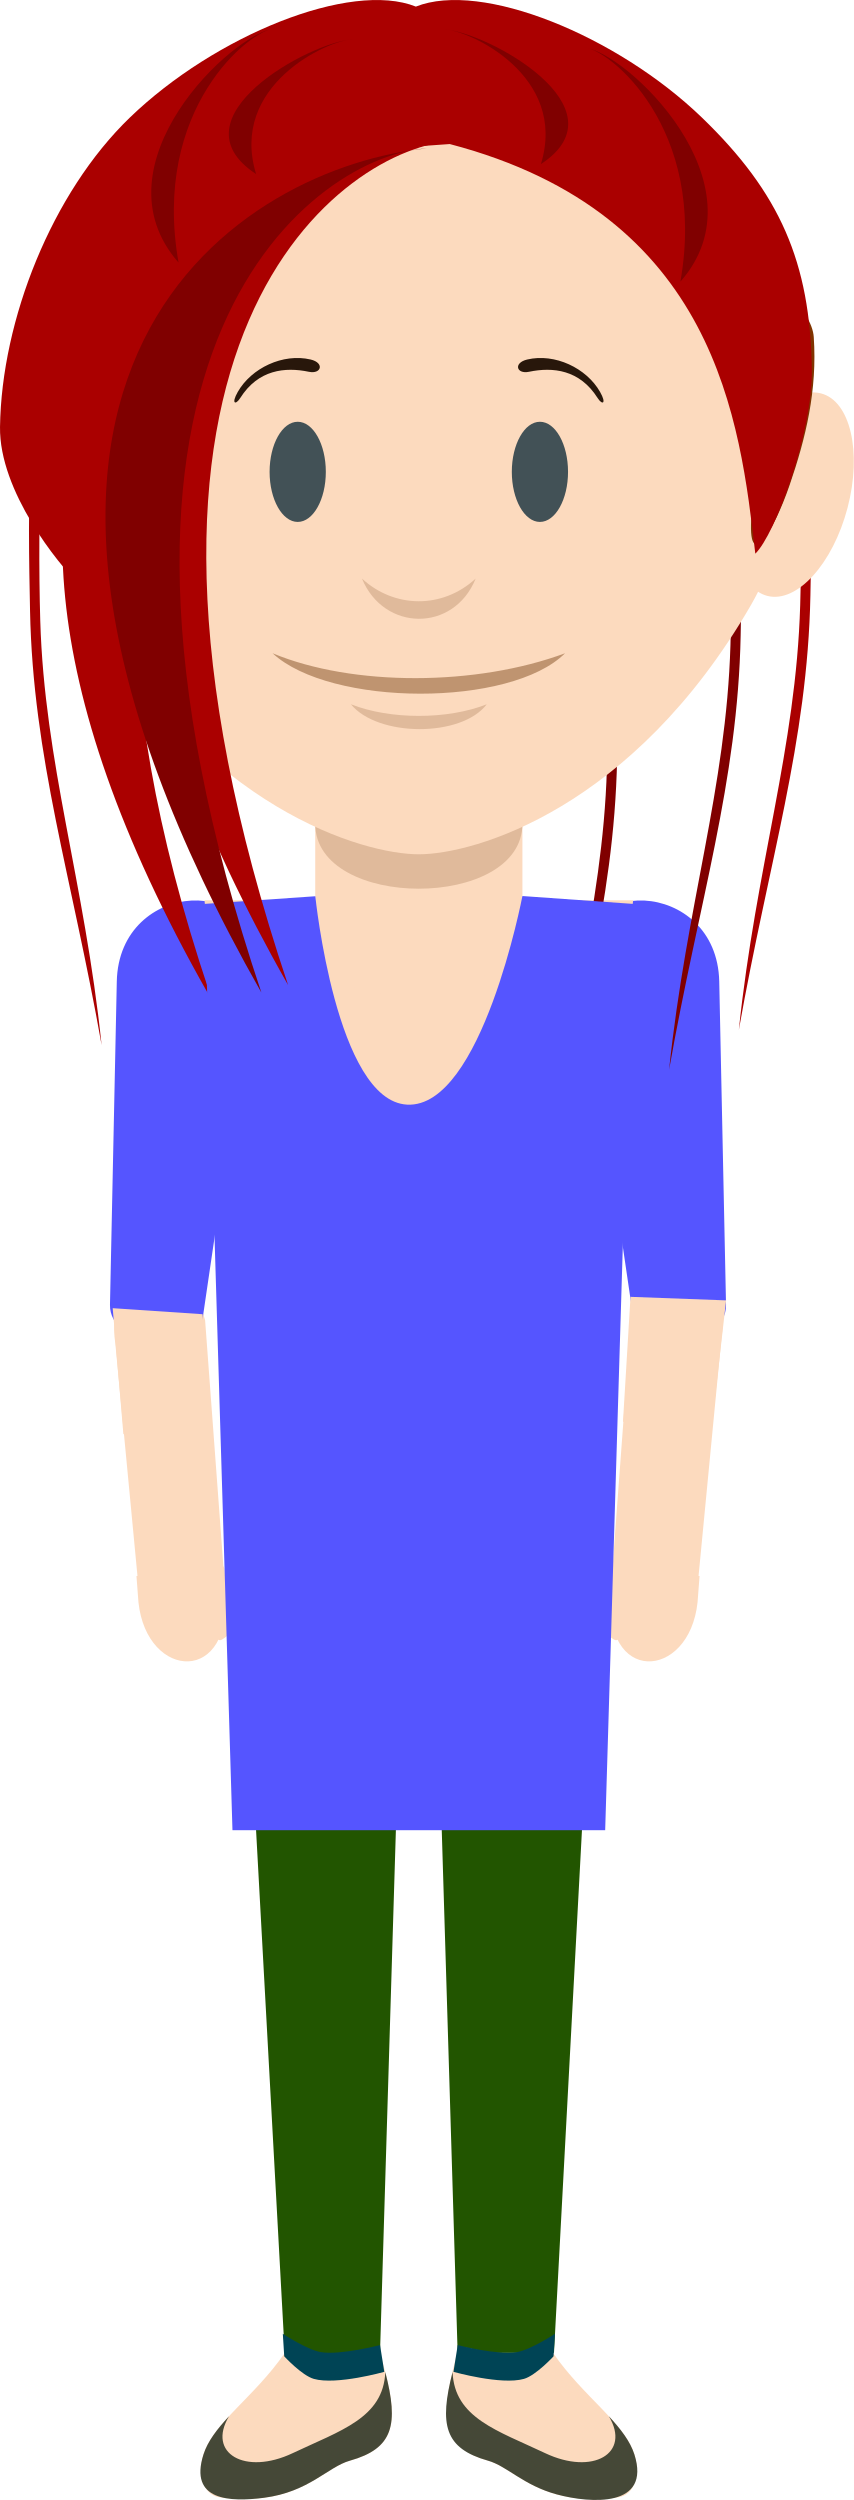
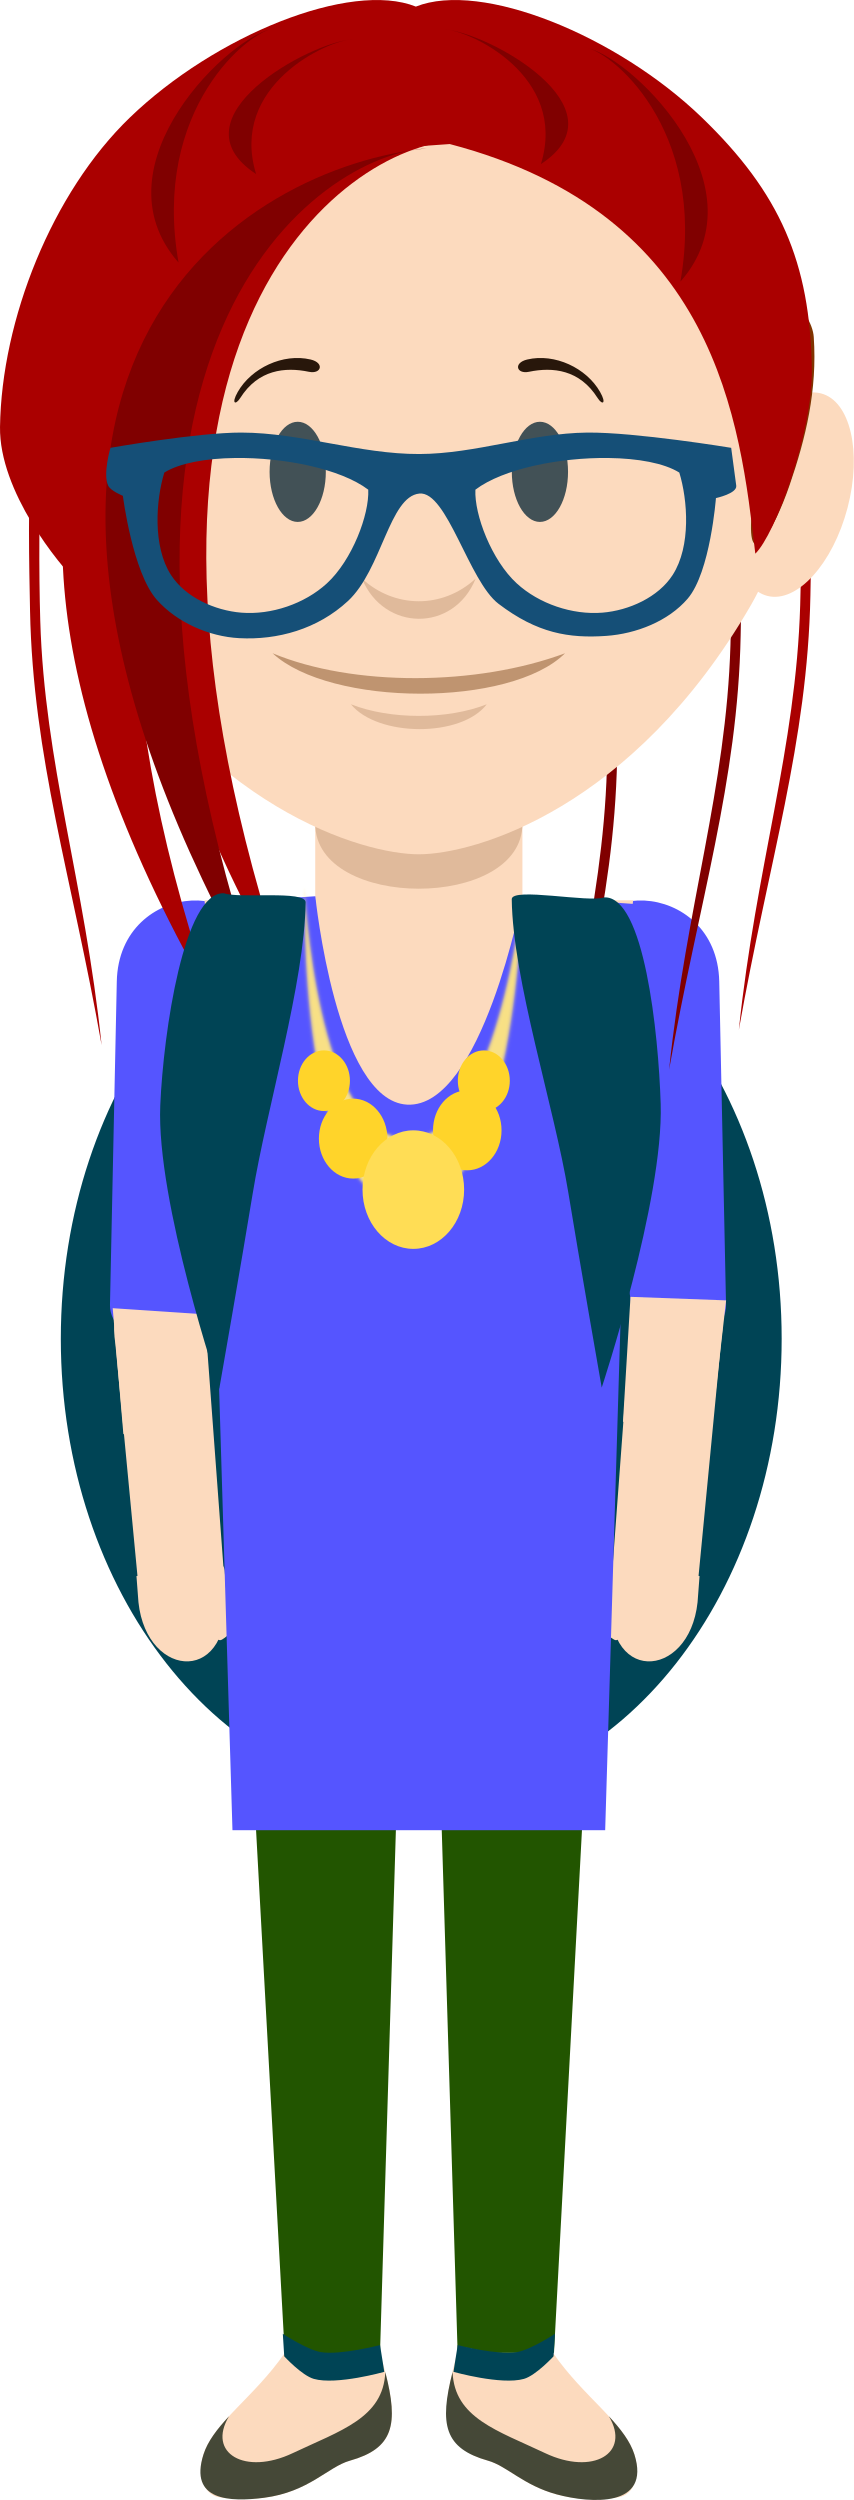
<svg xmlns="http://www.w3.org/2000/svg" width="14.006mm" height="41.01mm" viewBox="0 0 49.629 145.312" id="svg12295" version="1.1">
-   <defs id="defs12297" />
+   <defs id="defs12297">
+     <filter height="1.031" y="-0.016" width="1.02" x="-0.01" id="filter4220-3" style="color-interpolation-filters:sRGB">
+       <feGaussianBlur id="feGaussianBlur4222-5" stdDeviation="0.255" />
+     </filter>
+   </defs>
  <g id="layer1" transform="translate(-346.9119,-388.6506)">
    <g id="g240" transform="matrix(1.25,0,0,-1.25,376.3716,394.7848)" style="fill:#e3687f;fill-opacity:1" />
-     <g id="g4651" transform="matrix(0.4586684,0,0,0.4586684,187.7944,289.0511)" style="stroke-width:2.18">
-       <g transform="matrix(1.25,0,0,-1.25,375.2688,416.2795)" id="g176" style="stroke-width:2.18">
-         <path id="path178" style="fill:#fcdabe;fill-opacity:1;fill-rule:evenodd;stroke:none;stroke-width:2.18" d="m 0,0 -1.891,25.454 c -1.634,6.744 -10.373,5.938 -9.096,-2.424 l 2.31,-24.253 z" />
+     <g id="g4743">
+       <ellipse ry="26.678" rx="20.95" cy="466.468" cx="371.397" id="path4886" style="color:#000000;clip-rule:nonzero;display:inline;overflow:visible;visibility:visible;opacity:1;isolation:auto;mix-blend-mode:normal;color-interpolation:sRGB;color-interpolation-filters:linearRGB;solid-color:#000000;solid-opacity:1;fill:#004455;fill-opacity:1;fill-rule:nonzero;stroke:none;stroke-width:0.19;stroke-linecap:round;stroke-linejoin:round;stroke-miterlimit:4;stroke-dasharray:none;stroke-dashoffset:0;stroke-opacity:1;color-rendering:auto;image-rendering:auto;shape-rendering:auto;text-rendering:auto;enable-background:accumulate" />
+       <g style="stroke-width:2.18" transform="matrix(0.4586684,0,0,0.4586684,187.7944,289.0511)" id="g4651">
+         <g style="stroke-width:2.18" id="g176" transform="matrix(1.25,0,0,-1.25,375.2688,416.2795)">
+           <path d="m 0,0 -1.891,25.454 c -1.634,6.744 -10.373,5.938 -9.096,-2.424 l 2.31,-24.253 z" style="fill:#fcdabe;fill-opacity:1;fill-rule:evenodd;stroke:none;stroke-width:2.18" id="path178" />
+         </g>
+         <g style="stroke-width:2.18" id="g180" transform="matrix(1.25,0,0,-1.25,424.5011,416.2795)">
+           <path d="m 0,0 1.891,25.454 c 1.636,6.744 10.463,6.593 9.185,-1.768 L 8.677,-1.223 Z" style="fill:#fcdabe;fill-opacity:1;fill-rule:evenodd;stroke:none;stroke-width:2.18" id="path182" />
+         </g>
+         <g id="g188" transform="matrix(1.25,0,0,-1.25,379.0688,340.1866)" style="fill:#37abc8;fill-opacity:1;stroke-width:2.18">
+           <path d="m 0,0 -5.284,-35.936 c -0.644,-4.383 -9.376,-1.982 -9.292,2.069 l 0.691,32.788 C -13.664,9.472 1.457,9.906 0,0" style="fill:#5555ff;fill-opacity:1;fill-rule:evenodd;stroke:none;stroke-width:2.18" id="path190" />
+         </g>
+         <g id="g192" transform="matrix(1.25,0,0,-1.25,420.7009,340.1866)" style="fill:#5555ff;fill-opacity:1;stroke-width:2.18">
+           <path d="m 0,0 5.284,-35.936 c 0.644,-4.383 9.376,-1.982 9.292,2.07 L 13.887,-1.079 C 13.665,9.471 -1.457,9.906 0,0" style="fill:#5555ff;fill-opacity:1;fill-rule:evenodd;stroke:none;stroke-width:2.18" id="path194" />
+         </g>
+         <g style="stroke-width:2.18" id="g196" transform="matrix(1.25,0,0,-1.25,427.1538,331.2376)">
+           <path d="m 0,0 -8.326,-62.257 h -13.705 -14.2 L -43.465,0 Z" style="fill:#fcdabe;fill-opacity:1;fill-rule:evenodd;stroke:none;stroke-width:2.18" id="path198" />
+         </g>
+         <g style="stroke-width:2.18" id="g200" transform="matrix(1.25,0,0,-1.25,382.9921,515.3445)">
+           <path d="m 0,0 c -3.09,-4.474 -7.206,-7.048 -8.235,-10.275 -0.581,-1.826 -0.148,-4.133 1.706,-4.363 7.978,-0.987 10.297,2.933 13.139,3.729 C 11.522,-9.531 11.647,-6.706 9.661,0 7.673,6.706 2.487,4.185 0,0" style="fill:#fcdabe;fill-opacity:1;fill-rule:evenodd;stroke:none;stroke-width:2.18" id="path202" />
+         </g>
+         <g id="g204" transform="matrix(1.25,0,0,-1.25,377.1701,409.0594)" style="fill:#fcdabe;fill-opacity:1;stroke-width:2.18">
+           <path d="M 0,0 H 36.508 L 31.958,-84.992 22.19,-85.028 l -1.965,64.67 c -0.155,5.128 -3.786,5.158 -3.942,0 l -1.964,-64.67 H 4.658 Z" style="fill:#225500;fill-opacity:1;fill-rule:evenodd;stroke:none;stroke-width:2.18" id="path206" />
+         </g>
+         <g style="stroke-width:2.18" id="g208" transform="matrix(1.25,0,0,-1.25,425.4203,415.3234)">
+           <path d="m 0,0 v 0 c -0.352,0.237 -0.793,-0.239 -0.825,-0.656 l -0.46,-6.162 c -0.032,-0.417 0.369,-0.624 0.721,-0.861 V -7.68 c 0.353,-0.237 0.793,0.239 0.825,0.657 l 0.46,6.161 C 0.753,-0.445 0.424,-0.056 0,0" style="fill:#fcdabe;fill-opacity:1;fill-rule:evenodd;stroke:none;stroke-width:2.18" id="path210" />
+         </g>
+         <g style="stroke-width:2.18" id="g212" transform="matrix(1.25,0,0,-1.25,424.3691,418.6169)">
+           <path d="M 0,0 0.202,2.65 8.956,1.39 8.755,-1.26 C 7.907,-9.239 -0.993,-9.688 0,0" style="fill:#fcdabe;fill-opacity:1;fill-rule:evenodd;stroke:none;stroke-width:2.18" id="path214" />
+         </g>
+         <g style="stroke-width:2.18" id="g216" transform="matrix(1.25,0,0,-1.25,399.9867,289.0621)">
+           <path d="m 0,0 v 0 c 5.778,0 10.504,-4.726 10.504,-10.503 v -22.805 c 0,-5.777 -4.726,-10.503 -10.504,-10.503 -5.776,0 -10.502,4.726 -10.502,10.503 v 22.805 C -10.502,-4.726 -5.776,0 0,0" style="fill:#fcdabe;fill-opacity:1;fill-rule:evenodd;stroke:none;stroke-width:2.18" id="path218" />
+         </g>
+         <g style="stroke-width:2.18" id="g220" transform="matrix(1.25,0,0,-1.25,413.1162,321.5481)">
+           <path d="M 0,0 V 0 C 0,-8.77 -21.005,-8.77 -21.005,0 -21.005,8.769 0,8.769 0,0" style="fill:#e0ba9b;fill-opacity:1;fill-rule:evenodd;stroke:none;stroke-width:2.18" id="path222" />
+         </g>
+         <path d="m 436.402,262.653 c 5.111,1.572 4.602,23.264 4.371,35.029 -0.364,18.592 -5.283,33.654 -9.071,55.043 2.179,-20.802 7.244,-35.699 7.777,-53.817 0.357,-12.123 0.056,-35.765 -3.078,-36.256 z" style="fill:#800000;fill-opacity:1;fill-rule:evenodd;stroke:none;stroke-width:2.18" id="path322-5-3-5" />
+         <path d="m 420.745,278.31 c 5.111,1.572 4.602,23.264 4.371,35.029 -0.364,18.592 -5.283,33.654 -9.071,55.043 2.179,-20.802 7.244,-35.699 7.777,-53.817 0.357,-12.123 0.056,-35.765 -3.078,-36.256 z" style="fill:#800000;fill-opacity:1;fill-rule:evenodd;stroke:none;stroke-width:2.18" id="path322-5-3-6" />
+         <g style="stroke-width:2.18" id="g224" transform="matrix(1.25,0,0,-1.25,399.9867,221.035)">
+           <path d="M 0,0 C -45.955,0 -42.435,-43.08 -33.667,-58.237 -21.701,-78.922 -5.608,-83.499 0,-83.499 c 5.61,0 21.703,4.577 33.669,25.262 C 42.437,-43.08 45.956,0 0,0" style="fill:#fcdabe;fill-opacity:1;fill-rule:evenodd;stroke:none;stroke-width:2.18" id="path226" />
+         </g>
+         <g style="stroke-width:2.18" id="g228" transform="matrix(1.25,0,0,-1.25,374.3496,415.3244)">
+           <path d="m 0,0 0.002,0.001 c 0.351,0.238 0.791,-0.239 0.823,-0.656 l 0.46,-6.162 C 1.317,-7.234 0.916,-7.441 0.564,-7.678 v -0.001 c -0.353,-0.237 -0.793,0.239 -0.825,0.657 l -0.46,6.161 C -0.752,-0.444 -0.424,-0.056 0,0" style="fill:#fcdabe;fill-opacity:1;fill-rule:evenodd;stroke:none;stroke-width:2.18" id="path230" />
+         </g>
+         <g style="stroke-width:2.18" id="g232" transform="matrix(1.25,0,0,-1.25,375.4008,418.6169)">
+           <path d="M 0,0 -0.2,2.65 -8.956,1.39 -8.755,-1.26 C -7.907,-9.239 0.993,-9.689 0,0" style="fill:#fcdabe;fill-opacity:1;fill-rule:evenodd;stroke:none;stroke-width:2.18" id="path234" />
+         </g>
+         <g style="stroke-width:2.18" id="g236" transform="matrix(1.25,0,0,-1.25,437.9078,339.8041)">
+           <path d="M -11.112,-5.051 -15.704,-15.296 -16.077,-12.022 -12.082,-55.404 H -48.59 l 0.396,41.111 0.022,3.607 -0.34,12.285 c 17.853,-5.433 15.206,-7.278 39.482,3.726" style="fill:#fcdabe;fill-opacity:1;fill-rule:evenodd;stroke:none;stroke-width:2.18" id="path238" />
+         </g>
+         <g style="stroke-width:2.18" id="g244" transform="matrix(1.25,0,0,-1.25,417.0081,515.3445)">
+           <path d="m 0,0 c 3.092,-4.474 7.208,-7.048 8.237,-10.275 0.581,-1.826 0.148,-4.133 -1.706,-4.363 -7.979,-0.987 -10.298,2.933 -13.139,3.729 -4.912,1.378 -4.894,4.882 -2.908,11.588 C -2.278,-0.83 -3.664,-0.458 0,0" style="fill:#fcdabe;fill-opacity:1;fill-rule:evenodd;stroke:none;stroke-width:2.18" id="path246" />
+         </g>
+         <path d="m 445.241,257.602 c 5.111,1.572 4.602,23.264 4.371,35.029 -0.364,18.592 -5.283,33.654 -9.071,55.043 2.179,-20.802 7.244,-35.699 7.777,-53.817 0.357,-12.123 0.056,-35.765 -3.078,-36.256 z" style="fill:#aa0000;fill-opacity:1;fill-rule:evenodd;stroke:none;stroke-width:2.18" id="path322-5-3" />
+         <g style="stroke-width:2.18" id="g252" transform="matrix(1.25,0,0,-1.25,450.9255,266.9925)">
+           <path d="M 0,0 C -2.988,0.742 -6.619,-3.255 -8.109,-8.928 -9.6,-14.6 -8.385,-19.8 -5.395,-20.542 c 2.988,-0.743 6.619,3.255 8.109,8.928 C 4.205,-5.942 2.99,-0.742 0,0" style="fill:#fcdabe;fill-opacity:1;fill-rule:evenodd;stroke:none;stroke-width:2.18" id="path254" />
+         </g>
+         <g style="stroke-width:2.18" id="g256" transform="matrix(1.25,0,0,-1.25,415.3351,283.2893)">
+           <path d="m 0,0 c 1.569,0 2.85,2.28 2.85,5.077 0,2.797 -1.281,5.078 -2.85,5.078 -1.569,0 -2.85,-2.281 -2.85,-5.078 C -2.85,2.28 -1.569,0 0,0" style="fill:#425156;fill-opacity:1;fill-rule:evenodd;stroke:none;stroke-width:2.18" id="path258" />
+         </g>
+         <g style="stroke-width:2.18" id="g260" transform="matrix(1.25,0,0,-1.25,384.6406,283.2893)">
+           <path d="m 0,0 c 1.569,0 2.85,2.28 2.85,5.077 0,2.797 -1.281,5.078 -2.85,5.078 -1.569,0 -2.851,-2.281 -2.851,-5.078 C -2.851,2.28 -1.569,0 0,0" style="fill:#425156;fill-opacity:1;fill-rule:evenodd;stroke:none;stroke-width:2.18" id="path262" />
+         </g>
+         <g style="stroke-width:2.18" id="g264" transform="matrix(1.25,0,0,-1.25,418.5222,299.9304)">
+           <path d="M 0,0 C -5.526,-5.502 -23.795,-5.431 -29.655,0 -21.523,-3.389 -8.977,-3.339 0,0" style="fill:#bf9470;fill-opacity:1;fill-rule:evenodd;stroke:none;stroke-width:2.18" id="path266" />
+         </g>
+         <g style="stroke-width:2.18" id="g268" transform="matrix(1.25,0,0,-1.25,407.1934,290.4669)">
+           <path d="M 0,0 C -2.212,-5.484 -9.317,-5.388 -11.529,0 -8.29,-2.995 -3.414,-3.135 0,0" style="fill:#e0ba9b;fill-opacity:1;fill-rule:evenodd;stroke:none;stroke-width:2.18" id="path270" />
+         </g>
+         <g id="g272" transform="matrix(1.25,0,0,-1.25,365.4386,256.0965)" style="fill:#803300;fill-opacity:1;stroke-width:2.18">
+           <path d="m 0,0 c -6.959,-6.098 -6.52,-14.909 -6.048,-21.018 0.474,-6.109 -2.215,-1.798 -3.861,2.992 -1.645,4.79 -2.819,9.617 -2.448,15.023 C -11.989,2.403 3.319,11.057 0,0" style="fill:#803300;fill-opacity:1;fill-rule:evenodd;stroke:none;stroke-width:2.18" id="path274" />
+         </g>
+         <g id="g276" transform="matrix(1.25,0,0,-1.25,434.5886,256.0965)" style="fill:#803300;fill-opacity:1;stroke-width:2.18">
+           <path d="m 0,0 c 6.959,-6.098 6.522,-14.909 6.048,-21.018 -0.472,-6.109 2.217,-1.798 3.861,2.992 1.647,4.79 2.819,9.617 2.45,15.023 C 11.991,2.403 -3.318,11.057 0,0" style="fill:#803300;fill-opacity:1;fill-rule:evenodd;stroke:none;stroke-width:2.18" id="path278" />
+         </g>
+         <g id="g280" transform="matrix(1.25,0,0,-1.25,375.9377,523.3486)" style="fill:#004455;stroke-width:2.18">
+           <path d="m 0,0 c -1.201,-1.3 -2.163,-2.529 -2.591,-3.872 -1.503,-4.717 2.698,-4.841 6.13,-4.398 4.576,0.59 6.485,3.14 8.715,3.764 4.412,1.239 4.962,3.644 3.587,8.982 C 15.652,-0.181 11.296,-1.447 6.46,-3.741 1.623,-6.036 -2.276,-3.764 0,0" style="fill:#454837;fill-opacity:1;fill-rule:evenodd;stroke:none;stroke-width:2.18" id="path282" />
+         </g>
+         <g id="g284" transform="matrix(1.25,0,0,-1.25,424.0672,523.3486)" style="fill:#004455;stroke-width:2.18">
+           <path d="m 0,0 c 1.201,-1.3 2.163,-2.529 2.591,-3.872 1.72,-5.4 -4.411,-4.992 -7.877,-4.053 -3.36,0.911 -5.044,2.881 -6.966,3.419 -4.412,1.239 -4.964,3.644 -3.589,8.982 0.189,-4.657 4.545,-5.923 9.381,-8.217 C -1.623,-6.036 2.276,-3.764 0,0" style="fill:#454837;fill-opacity:1;fill-rule:evenodd;stroke:none;stroke-width:2.18" id="path286" />
+         </g>
+         <g style="stroke-width:2.18" id="g288" transform="matrix(1.25,0,0,-1.25,408.5981,306.3945)">
+           <path d="M 0,0 C -2.566,-3.388 -11.055,-3.335 -13.776,0 -9.806,-1.571 -3.969,-1.577 0,0" style="fill:#e0ba9b;fill-opacity:1;fill-rule:evenodd;stroke:none;stroke-width:2.18" id="path290" />
+         </g>
+         <g id="g292" transform="matrix(1.25,0,0,-1.25,413.729,262.7049)" style="fill:#28170b;fill-opacity:1;stroke-width:2.18">
+           <path d="m 0,0 c 2.795,0.658 6.007,-0.865 7.383,-3.288 0.691,-1.214 0.22,-1.36 -0.249,-0.617 -1.82,2.886 -4.548,3.162 -6.959,2.66 C -1.1,-1.51 -1.43,-0.336 0,0" style="fill:#28170b;fill-opacity:1;fill-rule:evenodd;stroke:none;stroke-width:2.18" id="path294" />
+         </g>
+         <g id="g296" transform="matrix(1.25,0,0,-1.25,386.2736,262.7049)" style="fill:#28170b;fill-opacity:1;stroke-width:2.18">
+           <path d="m 0,0 c -2.795,0.658 -6.007,-0.865 -7.385,-3.288 -0.689,-1.214 -0.218,-1.36 0.251,-0.617 1.82,2.886 4.548,3.162 6.957,2.66 C 1.1,-1.51 1.43,-0.336 0,0" style="fill:#28170b;fill-opacity:1;fill-rule:evenodd;stroke:none;stroke-width:2.18" id="path298" />
+         </g>
+         <g id="g300" transform="matrix(1.25,0,0,-1.25,373.8621,397.3268)" style="fill:#fcdabe;fill-opacity:1;stroke-width:2.18">
+           <path d="M -0.202,-0.354 -1.024,10.906 l -9.111,0.612 1.084,-12.772 8.847,0.345 z" style="fill:#fcdabe;fill-opacity:1;fill-rule:evenodd;stroke:none;stroke-width:2.18" id="path302" />
+         </g>
+         <g id="g304" transform="matrix(1.25,0,0,-1.25,425.8609,397.3268)" style="fill:#fcdabe;fill-opacity:1;stroke-width:2.18">
+           <path d="M 0,0 0.762,12.668 10.455,12.31 8.976,-0.699 Z" style="fill:#fcdabe;fill-opacity:1;fill-rule:evenodd;stroke:none;stroke-width:2.18" id="path306" />
+         </g>
+         <g id="g312" transform="matrix(1.32964,0,0,-1.523803,399.6148,238.9351)" style="fill:#aa0000;fill-opacity:1;stroke-width:2.18">
+           <path d="m 3.229,2.32 c 25.475,-5.826 27.669,-23.098 29.122,-34.068 1.879,1.579 5.474,10.002 5.386,15.346 C 37.591,-7.499 34.689,-1.73 27.259,4.524 19.164,11.34 6.252,15.928 0,13.751 -6.252,15.928 -19.164,11.34 -27.259,4.524 c -7.43,-6.254 -12.231,-16.829 -12.377,-25.732 -0.088,-5.344 5.596,-11.447 7.475,-13.026 1.453,10.97 7.258,30.562 32.731,36.388" style="fill:#aa0000;fill-opacity:1;fill-rule:evenodd;stroke:none;stroke-width:2.18" id="path314" />
+         </g>
+         <g id="g316" transform="matrix(1.25,0,0,-1.25,373.4325,342.8416)" style="fill:#aa0000;fill-opacity:1;stroke-width:2.18">
+           <path d="m 0,0 c -22.253,66.233 10.575,84.984 21.308,85.508 -17.892,-1.717 -57.722,-21.754 -21.451,-85.651" style="fill:#aa0000;fill-opacity:1;fill-rule:evenodd;stroke:none;stroke-width:2.18" id="path318" />
+         </g>
+         <path style="fill:#004455;fill-opacity:1;fill-rule:evenodd;stroke:none;stroke-width:2.18px;stroke-linecap:butt;stroke-linejoin:miter;stroke-opacity:1" d="m 395.611,517.724 c 0,0 -6.051,1.707 -8.929,0.893 -1.512,-0.428 -3.75,-2.857 -3.75,-2.857 l -0.179,-2.857 c 0,0 3.062,2.028 4.821,2.321 2.483,0.414 7.5,-0.893 7.5,-0.893 z" id="path13145" />
+         <path style="fill:#004455;fill-opacity:1;fill-rule:evenodd;stroke:none;stroke-width:2.18px;stroke-linecap:butt;stroke-linejoin:miter;stroke-opacity:1" d="m 404.38,517.724 c 0,0 6.051,1.707 8.929,0.893 1.512,-0.428 3.75,-2.857 3.75,-2.857 l 0.179,-2.857 c 0,0 -3.062,2.028 -4.821,2.321 -2.483,0.414 -7.5,-0.893 -7.5,-0.893 z" id="path13145-3" />
+         <g id="g320-7" transform="matrix(-0.6579789,0,0,-1.25,356.329,344.5039)" style="fill:#aa0000;fill-opacity:1;stroke-width:2.18">
+           <path d="M 1.883,67.986 C 9.651,66.729 8.876,49.375 8.526,39.963 7.972,25.09 0.496,13.04 -5.26,-4.071 -1.948,12.57 5.75,24.488 6.56,38.982 c 0.542,9.699 0.085,28.612 -4.677,29.004 z" style="fill:#aa0000;fill-opacity:1;fill-rule:evenodd;stroke:none;stroke-width:2.18" id="path322-5" />
+         </g>
+         <g id="g308" transform="matrix(1.25,0,0,-2.309075,372.8218,331.6952)" style="fill:#37abc8;fill-opacity:1;stroke-width:2.18">
+           <path d="M 0,0 1.666,-29.819 2.84,-50.838 H 40.626 L 41.753,-30.629 43.465,0 32.235,0.432 c 0,0 -4.117,-11.658 -11.683,-11.449 C 13.366,-10.819 11.239,0.42 11.239,0.42 Z" style="fill:#5555ff;fill-opacity:1;fill-rule:evenodd;stroke:none;stroke-width:2.18" id="path310" />
+         </g>
+         <path d="m 404.389,235.009 c -22.365,2.146 -66.35,27.014 -20.966,106.974 -27.772,-82.702 7.548,-106.319 20.966,-106.974 z" style="fill:#aa0000;fill-opacity:1;fill-rule:evenodd;stroke:none;stroke-width:2.18" id="path322-6" />
+         <g id="g320" transform="matrix(-1.25,0,0,-1.25,379.9905,342.8416)" style="fill:#800000;fill-opacity:1;stroke-width:2.18">
+           <path d="M -16.808,85.508 C 1.084,83.791 36.272,63.897 -0.036,-0.071 22.182,66.09 -6.074,84.984 -16.808,85.508 Z" style="fill:#800000;fill-opacity:1;fill-rule:evenodd;stroke:none;stroke-width:2.18" id="path322" />
+         </g>
+         <g id="g320-9-88" transform="matrix(-0.299805,0,0,-0.299805,369.9906,254.5661)" style="fill:#800000;stroke-width:2.18">
+           <path d="M -39.442,112.907 C -21.55,111.19 37.812,55.149 1.504,13.815 13,78.785 -28.708,112.383 -39.442,112.907 Z" style="fill:#800000;fill-opacity:1;fill-rule:evenodd;stroke:none;stroke-width:2.18" id="path322-4-5" />
+         </g>
+         <g id="g320-9-88-0" transform="matrix(0.299805,0,0,-0.299805,432.6851,256.9843)" style="fill:#800000;stroke-width:2.18">
+           <path d="M -39.442,112.907 C -21.55,111.19 37.812,55.149 1.504,13.815 13,78.785 -28.708,112.383 -39.442,112.907 Z" style="fill:#800000;fill-opacity:1;fill-rule:evenodd;stroke:none;stroke-width:2.18" id="path322-4-5-9" />
+         </g>
+         <g id="g320-9-88-6" transform="matrix(-0.299805,0,0,-0.172379,379.8194,241.5869)" style="fill:#800000;stroke-width:2.18">
+           <path d="M -39.442,112.907 C -21.55,111.19 37.812,55.149 1.504,13.815 13,78.785 -28.708,112.383 -39.442,112.907 Z" style="fill:#800000;fill-opacity:1;fill-rule:evenodd;stroke:none;stroke-width:2.18" id="path322-4-5-3" />
+         </g>
+         <g id="g320-9-88-6-8" transform="matrix(0.299805,0,0,-0.172379,415.0075,240.3242)" style="fill:#800000;stroke-width:2.18">
+           <path d="M -39.442,112.907 C -21.55,111.19 37.812,55.149 1.504,13.815 13,78.785 -28.708,112.383 -39.442,112.907 Z" style="fill:#800000;fill-opacity:1;fill-rule:evenodd;stroke:none;stroke-width:2.18" id="path322-4-5-3-5" />
+         </g>
      </g>
-       <g transform="matrix(1.25,0,0,-1.25,424.5011,416.2795)" id="g180" style="stroke-width:2.18">
-         <path id="path182" style="fill:#fcdabe;fill-opacity:1;fill-rule:evenodd;stroke:none;stroke-width:2.18" d="m 0,0 1.891,25.454 c 1.636,6.744 10.463,6.593 9.185,-1.768 L 8.677,-1.223 Z" />
+       <g id="layer1-5" transform="matrix(0.3329553,0,0,0.3329553,284.3202,338.0717)">
+         <g id="g4269" transform="matrix(2.208742,0,0,2.208742,-942.6019,-911.1323)">
+           <path id="path4224" transform="translate(344.8855,216.4756)" d="m 186.072,299 c -3.476,-0.007 -10.357,1.205 -10.357,1.205 0,0 -0.617,2.092 -0.18,2.99 0.206,0.423 1.162,0.805 1.162,0.805 0,0 0.768,6.057 2.678,8.213 1.589,1.794 4.124,2.909 6.518,3.037 3.023,0.161 6.187,-0.703 8.594,-2.936 2.681,-2.488 3.27,-8.265 5.648,-8.494 2.185,-0.21 3.902,6.924 6.254,8.715 3.057,2.328 5.565,2.743 8.521,2.535 2.351,-0.166 4.898,-1.154 6.43,-2.945 1.788,-2.091 2.232,-7.947 2.232,-7.947 0,0 1.689,-0.36 1.605,-0.982 l -0.4,-2.99 c 0,0 -7.569,-1.247 -11.385,-1.205 -4.455,0.049 -8.802,1.679 -13.258,1.695 -4.721,0.017 -9.341,-1.685 -14.062,-1.695 z m -0.51,2.01 c 3.849,-0.05 8.346,0.848 10.529,2.504 0.093,1.973 -1.282,5.584 -3.271,7.408 -1.757,1.611 -4.392,2.507 -6.768,2.312 -2.095,-0.172 -4.418,-1.215 -5.555,-2.982 -1.461,-2.273 -1.187,-5.928 -0.525,-8.09 1.204,-0.752 3.28,-1.123 5.59,-1.152 z m 29.525,0 c 2.309,0.03 4.386,0.401 5.59,1.152 0.662,2.162 0.938,5.817 -0.523,8.09 -1.137,1.768 -3.46,2.811 -5.555,2.982 -2.376,0.195 -5.011,-0.701 -6.768,-2.312 -1.989,-1.824 -3.365,-5.436 -3.271,-7.408 2.183,-1.656 6.678,-2.554 10.527,-2.504 z" style="fill:#154f77;fill-opacity:1;fill-rule:evenodd;stroke:none;stroke-width:0.5;stroke-linecap:butt;stroke-linejoin:miter;stroke-miterlimit:4;stroke-dasharray:none;stroke-opacity:1" />
+         </g>
      </g>
-       <g style="fill:#37abc8;fill-opacity:1;stroke-width:2.18" transform="matrix(1.25,0,0,-1.25,379.0688,340.1866)" id="g188">
-         <path id="path190" style="fill:#5555ff;fill-opacity:1;fill-rule:evenodd;stroke:none;stroke-width:2.18" d="m 0,0 -5.284,-35.936 c -0.644,-4.383 -9.376,-1.982 -9.292,2.069 l 0.691,32.788 C -13.664,9.472 1.457,9.906 0,0" />
+       <g id="layer1-6" transform="matrix(0.1197338,0,0,0.1197338,357.9599,337.8719)">
+         <g id="g4892" transform="matrix(3.746981,0,0,3.746981,-931.0801,-2830.383)">
+           <path id="path4218-6" d="m 263.332,983.575 c 0,0 1.525,32.154 13.214,32.5 11.603,0.343 15,-31.429 15,-31.429 0,0 -0.764,40.338 -15,40 -14.378,-0.342 -13.214,-41.071 -13.214,-41.071 z" style="opacity:0.96;fill:#ffe680;fill-rule:evenodd;stroke:none;stroke-width:1px;stroke-linecap:butt;stroke-linejoin:miter;stroke-opacity:1;filter:url(#filter4220-3)" />
+           <ellipse ry="5.179" rx="4.439" cy="1015.004" cx="284.403" id="path4225-3-6" style="color:#000000;clip-rule:nonzero;display:inline;overflow:visible;visibility:visible;opacity:1;isolation:auto;mix-blend-mode:normal;color-interpolation:sRGB;color-interpolation-filters:linearRGB;solid-color:#000000;solid-opacity:1;fill:#ffd42a;fill-opacity:1;fill-rule:nonzero;stroke:none;stroke-width:0.45;stroke-linecap:round;stroke-linejoin:round;stroke-miterlimit:4;stroke-dasharray:none;stroke-dashoffset:0;stroke-opacity:1;color-rendering:auto;image-rendering:auto;shape-rendering:auto;text-rendering:auto;enable-background:accumulate" />
+           <ellipse ry="5.179" rx="4.439" cy="1016.075" cx="269.617" id="path4225-3" style="color:#000000;clip-rule:nonzero;display:inline;overflow:visible;visibility:visible;opacity:1;isolation:auto;mix-blend-mode:normal;color-interpolation:sRGB;color-interpolation-filters:linearRGB;solid-color:#000000;solid-opacity:1;fill:#ffd42a;fill-opacity:1;fill-rule:nonzero;stroke:none;stroke-width:0.45;stroke-linecap:round;stroke-linejoin:round;stroke-miterlimit:4;stroke-dasharray:none;stroke-dashoffset:0;stroke-opacity:1;color-rendering:auto;image-rendering:auto;shape-rendering:auto;text-rendering:auto;enable-background:accumulate" />
+           <ellipse ry="3.929" rx="3.367" cy="1008.575" cx="265.832" id="path4225-3-7" style="color:#000000;clip-rule:nonzero;display:inline;overflow:visible;visibility:visible;opacity:1;isolation:auto;mix-blend-mode:normal;color-interpolation:sRGB;color-interpolation-filters:linearRGB;solid-color:#000000;solid-opacity:1;fill:#ffd42a;fill-opacity:1;fill-rule:nonzero;stroke:none;stroke-width:0.45;stroke-linecap:round;stroke-linejoin:round;stroke-miterlimit:4;stroke-dasharray:none;stroke-dashoffset:0;stroke-opacity:1;color-rendering:auto;image-rendering:auto;shape-rendering:auto;text-rendering:auto;enable-background:accumulate" />
+           <ellipse ry="3.929" rx="3.367" cy="1008.575" cx="286.546" id="path4225-3-7-5" style="color:#000000;clip-rule:nonzero;display:inline;overflow:visible;visibility:visible;opacity:1;isolation:auto;mix-blend-mode:normal;color-interpolation:sRGB;color-interpolation-filters:linearRGB;solid-color:#000000;solid-opacity:1;fill:#ffd42a;fill-opacity:1;fill-rule:nonzero;stroke:none;stroke-width:0.45;stroke-linecap:round;stroke-linejoin:round;stroke-miterlimit:4;stroke-dasharray:none;stroke-dashoffset:0;stroke-opacity:1;color-rendering:auto;image-rendering:auto;shape-rendering:auto;text-rendering:auto;enable-background:accumulate" />
+           <ellipse ry="7.679" rx="6.582" cy="1022.683" cx="277.413" id="path4225" style="color:#000000;clip-rule:nonzero;display:inline;overflow:visible;visibility:visible;opacity:1;isolation:auto;mix-blend-mode:normal;color-interpolation:sRGB;color-interpolation-filters:linearRGB;solid-color:#000000;solid-opacity:1;fill:#ffdd55;fill-opacity:1;fill-rule:nonzero;stroke:none;stroke-width:0.45;stroke-linecap:round;stroke-linejoin:round;stroke-miterlimit:4;stroke-dasharray:none;stroke-dashoffset:0;stroke-opacity:1;color-rendering:auto;image-rendering:auto;shape-rendering:auto;text-rendering:auto;enable-background:accumulate" />
+         </g>
      </g>
-       <g style="fill:#5555ff;fill-opacity:1;stroke-width:2.18" transform="matrix(1.25,0,0,-1.25,420.7009,340.1866)" id="g192">
-         <path id="path194" style="fill:#5555ff;fill-opacity:1;fill-rule:evenodd;stroke:none;stroke-width:2.18" d="m 0,0 5.284,-35.936 c 0.644,-4.383 9.376,-1.982 9.292,2.07 L 13.887,-1.079 C 13.665,9.471 -1.457,9.906 0,0" />
-       </g>
-       <g transform="matrix(1.25,0,0,-1.25,427.1538,331.2376)" id="g196" style="stroke-width:2.18">
-         <path id="path198" style="fill:#fcdabe;fill-opacity:1;fill-rule:evenodd;stroke:none;stroke-width:2.18" d="m 0,0 -8.326,-62.257 h -13.705 -14.2 L -43.465,0 Z" />
-       </g>
-       <g transform="matrix(1.25,0,0,-1.25,382.9921,515.3445)" id="g200" style="stroke-width:2.18">
-         <path id="path202" style="fill:#fcdabe;fill-opacity:1;fill-rule:evenodd;stroke:none;stroke-width:2.18" d="m 0,0 c -3.09,-4.474 -7.206,-7.048 -8.235,-10.275 -0.581,-1.826 -0.148,-4.133 1.706,-4.363 7.978,-0.987 10.297,2.933 13.139,3.729 C 11.522,-9.531 11.647,-6.706 9.661,0 7.673,6.706 2.487,4.185 0,0" />
-       </g>
-       <g style="fill:#fcdabe;fill-opacity:1;stroke-width:2.18" transform="matrix(1.25,0,0,-1.25,377.1701,409.0594)" id="g204">
-         <path id="path206" style="fill:#225500;fill-opacity:1;fill-rule:evenodd;stroke:none;stroke-width:2.18" d="M 0,0 H 36.508 L 31.958,-84.992 22.19,-85.028 l -1.965,64.67 c -0.155,5.128 -3.786,5.158 -3.942,0 l -1.964,-64.67 H 4.658 Z" />
-       </g>
-       <g transform="matrix(1.25,0,0,-1.25,425.4203,415.3234)" id="g208" style="stroke-width:2.18">
-         <path id="path210" style="fill:#fcdabe;fill-opacity:1;fill-rule:evenodd;stroke:none;stroke-width:2.18" d="m 0,0 v 0 c -0.352,0.237 -0.793,-0.239 -0.825,-0.656 l -0.46,-6.162 c -0.032,-0.417 0.369,-0.624 0.721,-0.861 V -7.68 c 0.353,-0.237 0.793,0.239 0.825,0.657 l 0.46,6.161 C 0.753,-0.445 0.424,-0.056 0,0" />
-       </g>
-       <g transform="matrix(1.25,0,0,-1.25,424.3691,418.6169)" id="g212" style="stroke-width:2.18">
-         <path id="path214" style="fill:#fcdabe;fill-opacity:1;fill-rule:evenodd;stroke:none;stroke-width:2.18" d="M 0,0 0.202,2.65 8.956,1.39 8.755,-1.26 C 7.907,-9.239 -0.993,-9.688 0,0" />
-       </g>
-       <g transform="matrix(1.25,0,0,-1.25,399.9867,289.0621)" id="g216" style="stroke-width:2.18">
-         <path id="path218" style="fill:#fcdabe;fill-opacity:1;fill-rule:evenodd;stroke:none;stroke-width:2.18" d="m 0,0 v 0 c 5.778,0 10.504,-4.726 10.504,-10.503 v -22.805 c 0,-5.777 -4.726,-10.503 -10.504,-10.503 -5.776,0 -10.502,4.726 -10.502,10.503 v 22.805 C -10.502,-4.726 -5.776,0 0,0" />
-       </g>
-       <g transform="matrix(1.25,0,0,-1.25,413.1162,321.5481)" id="g220" style="stroke-width:2.18">
-         <path id="path222" style="fill:#e0ba9b;fill-opacity:1;fill-rule:evenodd;stroke:none;stroke-width:2.18" d="M 0,0 V 0 C 0,-8.77 -21.005,-8.77 -21.005,0 -21.005,8.769 0,8.769 0,0" />
-       </g>
-       <path id="path322-5-3-5" style="fill:#800000;fill-opacity:1;fill-rule:evenodd;stroke:none;stroke-width:2.18" d="m 436.402,262.653 c 5.111,1.572 4.602,23.264 4.371,35.029 -0.364,18.592 -5.283,33.654 -9.071,55.043 2.179,-20.802 7.244,-35.699 7.777,-53.817 0.357,-12.123 0.056,-35.765 -3.078,-36.256 z" />
-       <path id="path322-5-3-6" style="fill:#800000;fill-opacity:1;fill-rule:evenodd;stroke:none;stroke-width:2.18" d="m 420.745,278.31 c 5.111,1.572 4.602,23.264 4.371,35.029 -0.364,18.592 -5.283,33.654 -9.071,55.043 2.179,-20.802 7.244,-35.699 7.777,-53.817 0.357,-12.123 0.056,-35.765 -3.078,-36.256 z" />
-       <g transform="matrix(1.25,0,0,-1.25,399.9867,221.035)" id="g224" style="stroke-width:2.18">
-         <path id="path226" style="fill:#fcdabe;fill-opacity:1;fill-rule:evenodd;stroke:none;stroke-width:2.18" d="M 0,0 C -45.955,0 -42.435,-43.08 -33.667,-58.237 -21.701,-78.922 -5.608,-83.499 0,-83.499 c 5.61,0 21.703,4.577 33.669,25.262 C 42.437,-43.08 45.956,0 0,0" />
-       </g>
-       <g transform="matrix(1.25,0,0,-1.25,374.3496,415.3244)" id="g228" style="stroke-width:2.18">
-         <path id="path230" style="fill:#fcdabe;fill-opacity:1;fill-rule:evenodd;stroke:none;stroke-width:2.18" d="m 0,0 0.002,0.001 c 0.351,0.238 0.791,-0.239 0.823,-0.656 l 0.46,-6.162 C 1.317,-7.234 0.916,-7.441 0.564,-7.678 v -0.001 c -0.353,-0.237 -0.793,0.239 -0.825,0.657 l -0.46,6.161 C -0.752,-0.444 -0.424,-0.056 0,0" />
-       </g>
-       <g transform="matrix(1.25,0,0,-1.25,375.4008,418.6169)" id="g232" style="stroke-width:2.18">
-         <path id="path234" style="fill:#fcdabe;fill-opacity:1;fill-rule:evenodd;stroke:none;stroke-width:2.18" d="M 0,0 -0.2,2.65 -8.956,1.39 -8.755,-1.26 C -7.907,-9.239 0.993,-9.689 0,0" />
-       </g>
-       <g transform="matrix(1.25,0,0,-1.25,437.9078,339.8041)" id="g236" style="stroke-width:2.18">
-         <path id="path238" style="fill:#fcdabe;fill-opacity:1;fill-rule:evenodd;stroke:none;stroke-width:2.18" d="M -11.112,-5.051 -15.704,-15.296 -16.077,-12.022 -12.082,-55.404 H -48.59 l 0.396,41.111 0.022,3.607 -0.34,12.285 c 17.853,-5.433 15.206,-7.278 39.482,3.726" />
-       </g>
-       <g transform="matrix(1.25,0,0,-1.25,417.0081,515.3445)" id="g244" style="stroke-width:2.18">
-         <path id="path246" style="fill:#fcdabe;fill-opacity:1;fill-rule:evenodd;stroke:none;stroke-width:2.18" d="m 0,0 c 3.092,-4.474 7.208,-7.048 8.237,-10.275 0.581,-1.826 0.148,-4.133 -1.706,-4.363 -7.979,-0.987 -10.298,2.933 -13.139,3.729 -4.912,1.378 -4.894,4.882 -2.908,11.588 C -2.278,-0.83 -3.664,-0.458 0,0" />
-       </g>
-       <path id="path322-5-3" style="fill:#aa0000;fill-opacity:1;fill-rule:evenodd;stroke:none;stroke-width:2.18" d="m 445.241,257.602 c 5.111,1.572 4.602,23.264 4.371,35.029 -0.364,18.592 -5.283,33.654 -9.071,55.043 2.179,-20.802 7.244,-35.699 7.777,-53.817 0.357,-12.123 0.056,-35.765 -3.078,-36.256 z" />
-       <g transform="matrix(1.25,0,0,-1.25,450.9255,266.9925)" id="g252" style="stroke-width:2.18">
-         <path id="path254" style="fill:#fcdabe;fill-opacity:1;fill-rule:evenodd;stroke:none;stroke-width:2.18" d="M 0,0 C -2.988,0.742 -6.619,-3.255 -8.109,-8.928 -9.6,-14.6 -8.385,-19.8 -5.395,-20.542 c 2.988,-0.743 6.619,3.255 8.109,8.928 C 4.205,-5.942 2.99,-0.742 0,0" />
-       </g>
-       <g transform="matrix(1.25,0,0,-1.25,415.3351,283.2893)" id="g256" style="stroke-width:2.18">
-         <path id="path258" style="fill:#425156;fill-opacity:1;fill-rule:evenodd;stroke:none;stroke-width:2.18" d="m 0,0 c 1.569,0 2.85,2.28 2.85,5.077 0,2.797 -1.281,5.078 -2.85,5.078 -1.569,0 -2.85,-2.281 -2.85,-5.078 C -2.85,2.28 -1.569,0 0,0" />
-       </g>
-       <g transform="matrix(1.25,0,0,-1.25,384.6406,283.2893)" id="g260" style="stroke-width:2.18">
-         <path id="path262" style="fill:#425156;fill-opacity:1;fill-rule:evenodd;stroke:none;stroke-width:2.18" d="m 0,0 c 1.569,0 2.85,2.28 2.85,5.077 0,2.797 -1.281,5.078 -2.85,5.078 -1.569,0 -2.851,-2.281 -2.851,-5.078 C -2.851,2.28 -1.569,0 0,0" />
-       </g>
-       <g transform="matrix(1.25,0,0,-1.25,418.5222,299.9304)" id="g264" style="stroke-width:2.18">
-         <path id="path266" style="fill:#bf9470;fill-opacity:1;fill-rule:evenodd;stroke:none;stroke-width:2.18" d="M 0,0 C -5.526,-5.502 -23.795,-5.431 -29.655,0 -21.523,-3.389 -8.977,-3.339 0,0" />
-       </g>
-       <g transform="matrix(1.25,0,0,-1.25,407.1934,290.4669)" id="g268" style="stroke-width:2.18">
-         <path id="path270" style="fill:#e0ba9b;fill-opacity:1;fill-rule:evenodd;stroke:none;stroke-width:2.18" d="M 0,0 C -2.212,-5.484 -9.317,-5.388 -11.529,0 -8.29,-2.995 -3.414,-3.135 0,0" />
-       </g>
-       <g style="fill:#803300;fill-opacity:1;stroke-width:2.18" transform="matrix(1.25,0,0,-1.25,365.4386,256.0965)" id="g272">
-         <path id="path274" style="fill:#803300;fill-opacity:1;fill-rule:evenodd;stroke:none;stroke-width:2.18" d="m 0,0 c -6.959,-6.098 -6.52,-14.909 -6.048,-21.018 0.474,-6.109 -2.215,-1.798 -3.861,2.992 -1.645,4.79 -2.819,9.617 -2.448,15.023 C -11.989,2.403 3.319,11.057 0,0" />
-       </g>
-       <g style="fill:#803300;fill-opacity:1;stroke-width:2.18" transform="matrix(1.25,0,0,-1.25,434.5886,256.0965)" id="g276">
-         <path id="path278" style="fill:#803300;fill-opacity:1;fill-rule:evenodd;stroke:none;stroke-width:2.18" d="m 0,0 c 6.959,-6.098 6.522,-14.909 6.048,-21.018 -0.472,-6.109 2.217,-1.798 3.861,2.992 1.647,4.79 2.819,9.617 2.45,15.023 C 11.991,2.403 -3.318,11.057 0,0" />
-       </g>
-       <g style="fill:#004455;stroke-width:2.18" transform="matrix(1.25,0,0,-1.25,375.9377,523.3486)" id="g280">
-         <path id="path282" style="fill:#454837;fill-opacity:1;fill-rule:evenodd;stroke:none;stroke-width:2.18" d="m 0,0 c -1.201,-1.3 -2.163,-2.529 -2.591,-3.872 -1.503,-4.717 2.698,-4.841 6.13,-4.398 4.576,0.59 6.485,3.14 8.715,3.764 4.412,1.239 4.962,3.644 3.587,8.982 C 15.652,-0.181 11.296,-1.447 6.46,-3.741 1.623,-6.036 -2.276,-3.764 0,0" />
-       </g>
-       <g style="fill:#004455;stroke-width:2.18" transform="matrix(1.25,0,0,-1.25,424.0672,523.3486)" id="g284">
-         <path id="path286" style="fill:#454837;fill-opacity:1;fill-rule:evenodd;stroke:none;stroke-width:2.18" d="m 0,0 c 1.201,-1.3 2.163,-2.529 2.591,-3.872 1.72,-5.4 -4.411,-4.992 -7.877,-4.053 -3.36,0.911 -5.044,2.881 -6.966,3.419 -4.412,1.239 -4.964,3.644 -3.589,8.982 0.189,-4.657 4.545,-5.923 9.381,-8.217 C -1.623,-6.036 2.276,-3.764 0,0" />
-       </g>
-       <g transform="matrix(1.25,0,0,-1.25,408.5981,306.3945)" id="g288" style="stroke-width:2.18">
-         <path id="path290" style="fill:#e0ba9b;fill-opacity:1;fill-rule:evenodd;stroke:none;stroke-width:2.18" d="M 0,0 C -2.566,-3.388 -11.055,-3.335 -13.776,0 -9.806,-1.571 -3.969,-1.577 0,0" />
-       </g>
-       <g style="fill:#28170b;fill-opacity:1;stroke-width:2.18" transform="matrix(1.25,0,0,-1.25,413.729,262.7049)" id="g292">
-         <path id="path294" style="fill:#28170b;fill-opacity:1;fill-rule:evenodd;stroke:none;stroke-width:2.18" d="m 0,0 c 2.795,0.658 6.007,-0.865 7.383,-3.288 0.691,-1.214 0.22,-1.36 -0.249,-0.617 -1.82,2.886 -4.548,3.162 -6.959,2.66 C -1.1,-1.51 -1.43,-0.336 0,0" />
-       </g>
-       <g style="fill:#28170b;fill-opacity:1;stroke-width:2.18" transform="matrix(1.25,0,0,-1.25,386.2736,262.7049)" id="g296">
-         <path id="path298" style="fill:#28170b;fill-opacity:1;fill-rule:evenodd;stroke:none;stroke-width:2.18" d="m 0,0 c -2.795,0.658 -6.007,-0.865 -7.385,-3.288 -0.689,-1.214 -0.218,-1.36 0.251,-0.617 1.82,2.886 4.548,3.162 6.957,2.66 C 1.1,-1.51 1.43,-0.336 0,0" />
-       </g>
-       <g style="fill:#fcdabe;fill-opacity:1;stroke-width:2.18" transform="matrix(1.25,0,0,-1.25,373.8621,397.3268)" id="g300">
-         <path id="path302" style="fill:#fcdabe;fill-opacity:1;fill-rule:evenodd;stroke:none;stroke-width:2.18" d="M -0.202,-0.354 -1.024,10.906 l -9.111,0.612 1.084,-12.772 8.847,0.345 z" />
-       </g>
-       <g style="fill:#fcdabe;fill-opacity:1;stroke-width:2.18" transform="matrix(1.25,0,0,-1.25,425.8609,397.3268)" id="g304">
-         <path id="path306" style="fill:#fcdabe;fill-opacity:1;fill-rule:evenodd;stroke:none;stroke-width:2.18" d="M 0,0 0.762,12.668 10.455,12.31 8.976,-0.699 Z" />
-       </g>
-       <g style="fill:#aa0000;fill-opacity:1;stroke-width:2.18" transform="matrix(1.32964,0,0,-1.523803,399.6148,238.9351)" id="g312">
-         <path id="path314" style="fill:#aa0000;fill-opacity:1;fill-rule:evenodd;stroke:none;stroke-width:2.18" d="m 3.229,2.32 c 25.475,-5.826 27.669,-23.098 29.122,-34.068 1.879,1.579 5.474,10.002 5.386,15.346 C 37.591,-7.499 34.689,-1.73 27.259,4.524 19.164,11.34 6.252,15.928 0,13.751 -6.252,15.928 -19.164,11.34 -27.259,4.524 c -7.43,-6.254 -12.231,-16.829 -12.377,-25.732 -0.088,-5.344 5.596,-11.447 7.475,-13.026 1.453,10.97 7.258,30.562 32.731,36.388" />
-       </g>
-       <g style="fill:#aa0000;fill-opacity:1;stroke-width:2.18" transform="matrix(1.25,0,0,-1.25,373.4325,342.8416)" id="g316">
-         <path id="path318" style="fill:#aa0000;fill-opacity:1;fill-rule:evenodd;stroke:none;stroke-width:2.18" d="m 0,0 c -22.253,66.233 10.575,84.984 21.308,85.508 -17.892,-1.717 -57.722,-21.754 -21.451,-85.651" />
-       </g>
-       <path id="path13145" d="m 395.611,517.724 c 0,0 -6.051,1.707 -8.929,0.893 -1.512,-0.428 -3.75,-2.857 -3.75,-2.857 l -0.179,-2.857 c 0,0 3.062,2.028 4.821,2.321 2.483,0.414 7.5,-0.893 7.5,-0.893 z" style="fill:#004455;fill-opacity:1;fill-rule:evenodd;stroke:none;stroke-width:2.18px;stroke-linecap:butt;stroke-linejoin:miter;stroke-opacity:1" />
-       <path id="path13145-3" d="m 404.38,517.724 c 0,0 6.051,1.707 8.929,0.893 1.512,-0.428 3.75,-2.857 3.75,-2.857 l 0.179,-2.857 c 0,0 -3.062,2.028 -4.821,2.321 -2.483,0.414 -7.5,-0.893 -7.5,-0.893 z" style="fill:#004455;fill-opacity:1;fill-rule:evenodd;stroke:none;stroke-width:2.18px;stroke-linecap:butt;stroke-linejoin:miter;stroke-opacity:1" />
-       <g style="fill:#aa0000;fill-opacity:1;stroke-width:2.18" transform="matrix(-0.6579789,0,0,-1.25,356.329,344.5039)" id="g320-7">
-         <path id="path322-5" style="fill:#aa0000;fill-opacity:1;fill-rule:evenodd;stroke:none;stroke-width:2.18" d="M 1.883,67.986 C 9.651,66.729 8.876,49.375 8.526,39.963 7.972,25.09 0.496,13.04 -5.26,-4.071 -1.948,12.57 5.75,24.488 6.56,38.982 c 0.542,9.699 0.085,28.612 -4.677,29.004 z" />
-       </g>
-       <g style="fill:#37abc8;fill-opacity:1;stroke-width:2.18" transform="matrix(1.25,0,0,-2.309075,372.8218,331.6952)" id="g308">
-         <path id="path310" style="fill:#5555ff;fill-opacity:1;fill-rule:evenodd;stroke:none;stroke-width:2.18" d="M 0,0 1.666,-29.819 2.84,-50.838 H 40.626 L 41.753,-30.629 43.465,0 32.235,0.432 c 0,0 -4.117,-11.658 -11.683,-11.449 C 13.366,-10.819 11.239,0.42 11.239,0.42 Z" />
-       </g>
-       <path id="path322-6" style="fill:#aa0000;fill-opacity:1;fill-rule:evenodd;stroke:none;stroke-width:2.18" d="m 404.389,235.009 c -22.365,2.146 -66.35,27.014 -20.966,106.974 -27.772,-82.702 7.548,-106.319 20.966,-106.974 z" />
-       <g style="fill:#800000;fill-opacity:1;stroke-width:2.18" transform="matrix(-1.25,0,0,-1.25,379.9905,342.8416)" id="g320">
-         <path id="path322" style="fill:#800000;fill-opacity:1;fill-rule:evenodd;stroke:none;stroke-width:2.18" d="M -16.808,85.508 C 1.084,83.791 36.272,63.897 -0.036,-0.071 22.182,66.09 -6.074,84.984 -16.808,85.508 Z" />
-       </g>
-       <g style="fill:#800000;stroke-width:2.18" transform="matrix(-0.299805,0,0,-0.299805,369.9906,254.5661)" id="g320-9-88">
-         <path id="path322-4-5" style="fill:#800000;fill-opacity:1;fill-rule:evenodd;stroke:none;stroke-width:2.18" d="M -39.442,112.907 C -21.55,111.19 37.812,55.149 1.504,13.815 13,78.785 -28.708,112.383 -39.442,112.907 Z" />
-       </g>
-       <g style="fill:#800000;stroke-width:2.18" transform="matrix(0.299805,0,0,-0.299805,432.6851,256.9843)" id="g320-9-88-0">
-         <path id="path322-4-5-9" style="fill:#800000;fill-opacity:1;fill-rule:evenodd;stroke:none;stroke-width:2.18" d="M -39.442,112.907 C -21.55,111.19 37.812,55.149 1.504,13.815 13,78.785 -28.708,112.383 -39.442,112.907 Z" />
-       </g>
-       <g style="fill:#800000;stroke-width:2.18" transform="matrix(-0.299805,0,0,-0.172379,379.8194,241.5869)" id="g320-9-88-6">
-         <path id="path322-4-5-3" style="fill:#800000;fill-opacity:1;fill-rule:evenodd;stroke:none;stroke-width:2.18" d="M -39.442,112.907 C -21.55,111.19 37.812,55.149 1.504,13.815 13,78.785 -28.708,112.383 -39.442,112.907 Z" />
-       </g>
-       <g style="fill:#800000;stroke-width:2.18" transform="matrix(0.299805,0,0,-0.172379,415.0075,240.3242)" id="g320-9-88-6-8">
-         <path id="path322-4-5-3-5" style="fill:#800000;fill-opacity:1;fill-rule:evenodd;stroke:none;stroke-width:2.18" d="M -39.442,112.907 C -21.55,111.19 37.812,55.149 1.504,13.815 13,78.785 -28.708,112.383 -39.442,112.907 Z" />
-       </g>
+       <path id="path4888-5" d="m 359.927,440.569 c -2.314,-0.093 -3.513,8.038 -3.699,12.322 -0.243,5.609 3.428,16.489 3.428,16.489 0,0 1.325,-7.557 1.942,-11.343 0.808,-4.95 3.022,-12.272 3.078,-16.941 0.009,-0.713 -3.897,-0.201 -4.749,-0.528 z" style="fill:#004455;fill-opacity:1;fill-rule:evenodd;stroke:none;stroke-width:0.586px;stroke-linecap:butt;stroke-linejoin:miter;stroke-opacity:1" />
+       <path id="path4888-7" d="m 382.035,440.809 c 2.314,-0.093 3.152,7.861 3.28,12.008 0.173,5.611 -3.428,16.489 -3.428,16.489 0,0 -1.325,-7.557 -1.942,-11.343 -0.808,-4.95 -3.231,-12.377 -3.287,-17.046 -0.009,-0.713 4.525,0.217 5.377,-0.109 z" style="fill:#004455;fill-opacity:1;fill-rule:evenodd;stroke:none;stroke-width:0.586px;stroke-linecap:butt;stroke-linejoin:miter;stroke-opacity:1" />
    </g>
  </g>
</svg>
